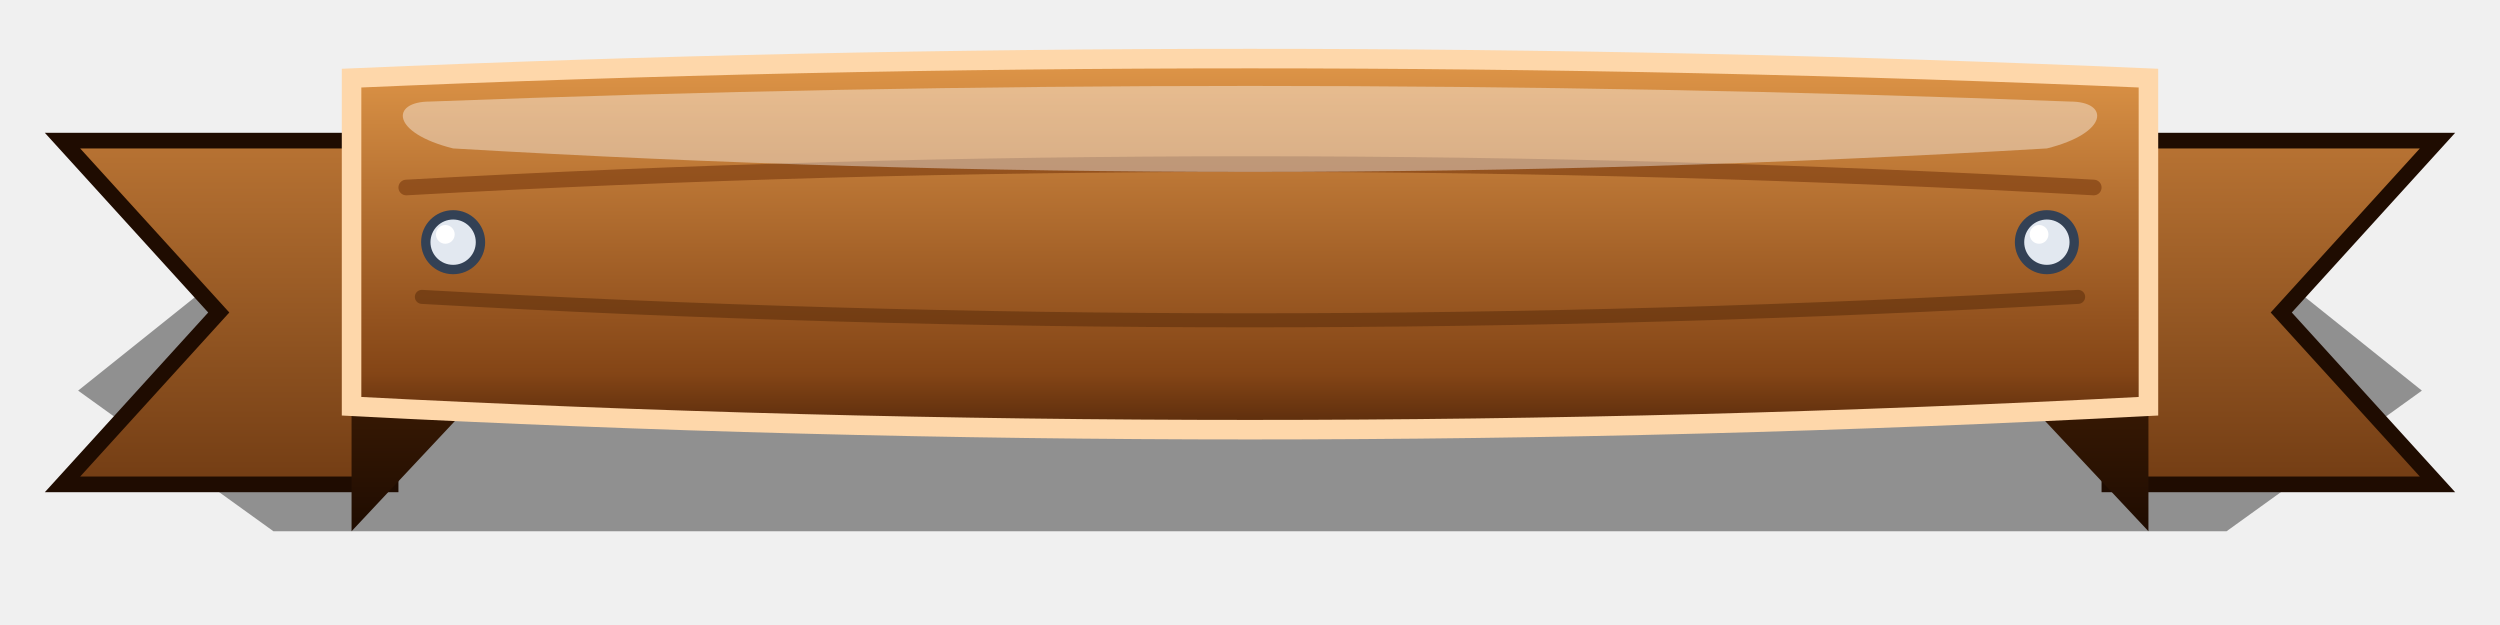
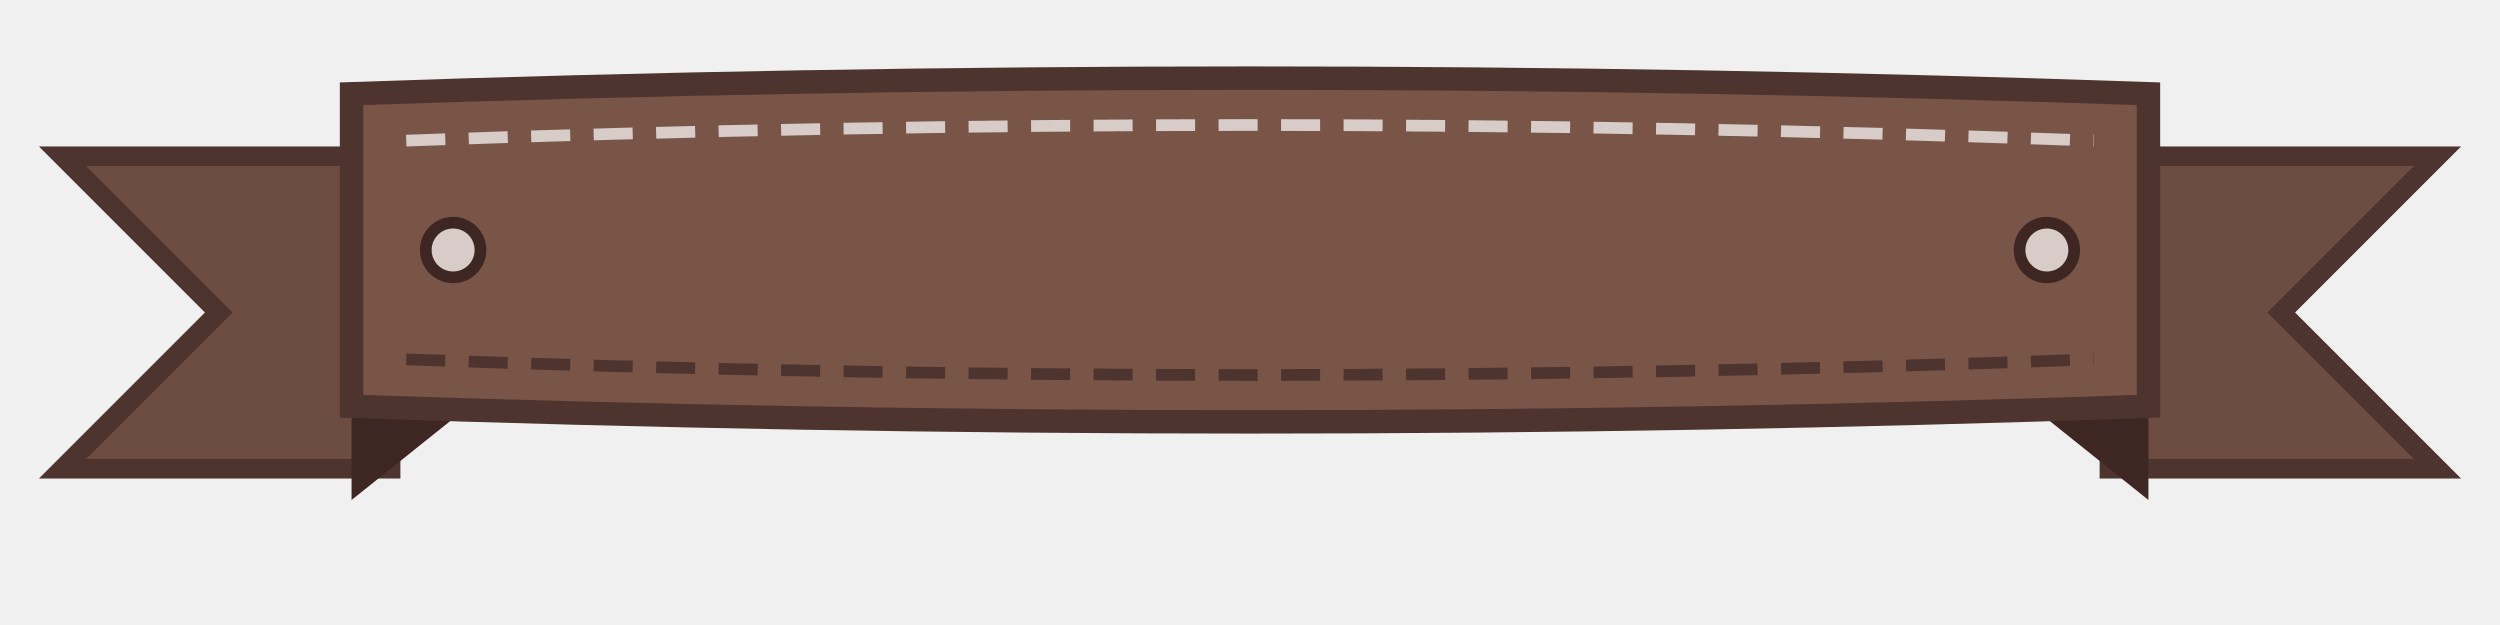
<svg xmlns="http://www.w3.org/2000/svg" viewBox="0 0 320 80" width="320" height="80">
-   <defs>
-     <linearGradient id="ribbonWood" x1="0%" y1="0%" x2="0%" y2="100%">
-       <stop offset="0%" stop-color="#df9648" />
-       <stop offset="35%" stop-color="#b87333" />
-       <stop offset="85%" stop-color="#844516" />
-       <stop offset="100%" stop-color="#592b0c" />
-     </linearGradient>
-     <linearGradient id="ribbonFoldWood" x1="0%" y1="0%" x2="0%" y2="100%">
-       <stop offset="0%" stop-color="#3d1c04" />
-       <stop offset="100%" stop-color="#1f0c01" />
-     </linearGradient>
-     <linearGradient id="ribbonTailWood" x1="0%" y1="0%" x2="0%" y2="100%">
-       <stop offset="0%" stop-color="#b87333" />
-       <stop offset="100%" stop-color="#733d14" />
-     </linearGradient>
-   </defs>
-   <path d="M 35 30 L 10 50 L 35 68 L 285 68 L 310 50 L 285 30 Z" fill="#000000" opacity="0.4" />
-   <path d="M 50 18 L 8 18 L 28 40 L 8 62 L 50 62 Z" fill="url(#ribbonTailWood)" stroke="#1f0c01" stroke-width="2" />
-   <path d="M 45 48 L 45 68 L 60 52 Z" fill="url(#ribbonFoldWood)" />
-   <path d="M 270 18 L 312 18 L 292 40 L 312 62 L 270 62 Z" fill="url(#ribbonTailWood)" stroke="#1f0c01" stroke-width="2" />
-   <path d="M 275 48 L 275 68 L 260 52 Z" fill="url(#ribbonFoldWood)" />
-   <path d="M 45 10 Q 160 5 275 10 L 275 52 Q 160 58 45 52 Z" fill="url(#ribbonWood)" stroke="#fed7aa" stroke-width="2.5" />
-   <path d="M 52 24 Q 160 18 268 24" fill="none" stroke="#78380d" stroke-width="2" stroke-linecap="round" opacity="0.6" />
-   <path d="M 54 38 Q 160 44 266 38" fill="none" stroke="#542807" stroke-width="1.8" stroke-linecap="round" opacity="0.5" />
-   <path d="M 55 13 Q 160 9 265 13 C 270 13 270 17 262 19 Q 160 25 58 19 C 50 17 50 13 55 13 Z" fill="#ffffff" opacity="0.4" />
-   <circle cx="58" cy="31" r="3.5" fill="#e2e8f0" stroke="#334155" stroke-width="1.2" />
-   <circle cx="57" cy="30" r="1.2" fill="#ffffff" />
-   <circle cx="262" cy="31" r="3.5" fill="#e2e8f0" stroke="#334155" stroke-width="1.2" />
-   <circle cx="261" cy="30" r="1.2" fill="#ffffff" />
+   <path d="M 50 20 L 8 20 L 28 40 L 8 60 L 50 60 Z" fill="#6d4c41" stroke="#4e342e" stroke-width="2.5" />
+   <path d="M 45 48 L 45 64 L 60 52 Z" fill="#3e2723" />
+   <path d="M 270 20 L 312 20 L 292 40 L 312 60 L 270 60 Z" fill="#6d4c41" stroke="#4e342e" stroke-width="2.5" />
+   <path d="M 275 48 L 275 64 L 260 52 Z" fill="#3e2723" />
+   <path d="M 45 12 Q 160 8 275 12 L 275 52 Q 160 56 45 52 Z" fill="#795548" stroke="#4e342e" stroke-width="3" />
+   <path d="M 52 18 Q 160 14 268 18" fill="none" stroke="#d7ccc8" stroke-width="1.5" stroke-dasharray="5,3" />
+   <path d="M 52 46 Q 160 50 268 46" fill="none" stroke="#4e342e" stroke-width="1.5" stroke-dasharray="5,3" />
+   <circle cx="58" cy="32" r="3.5" fill="#d7ccc8" stroke="#3e2723" stroke-width="1.5" />
+   <circle cx="262" cy="32" r="3.5" fill="#d7ccc8" stroke="#3e2723" stroke-width="1.5" />
</svg>
